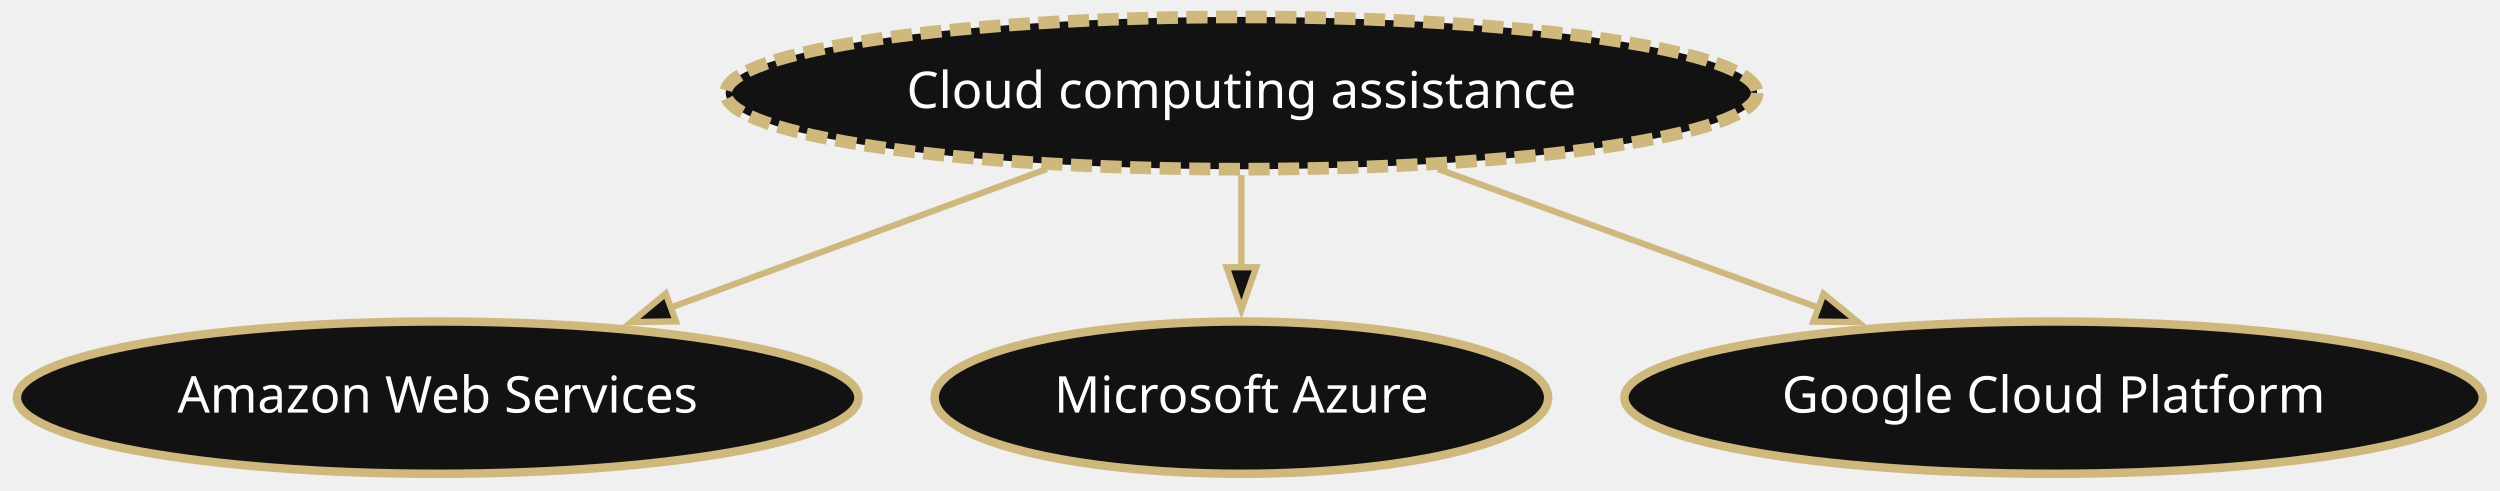
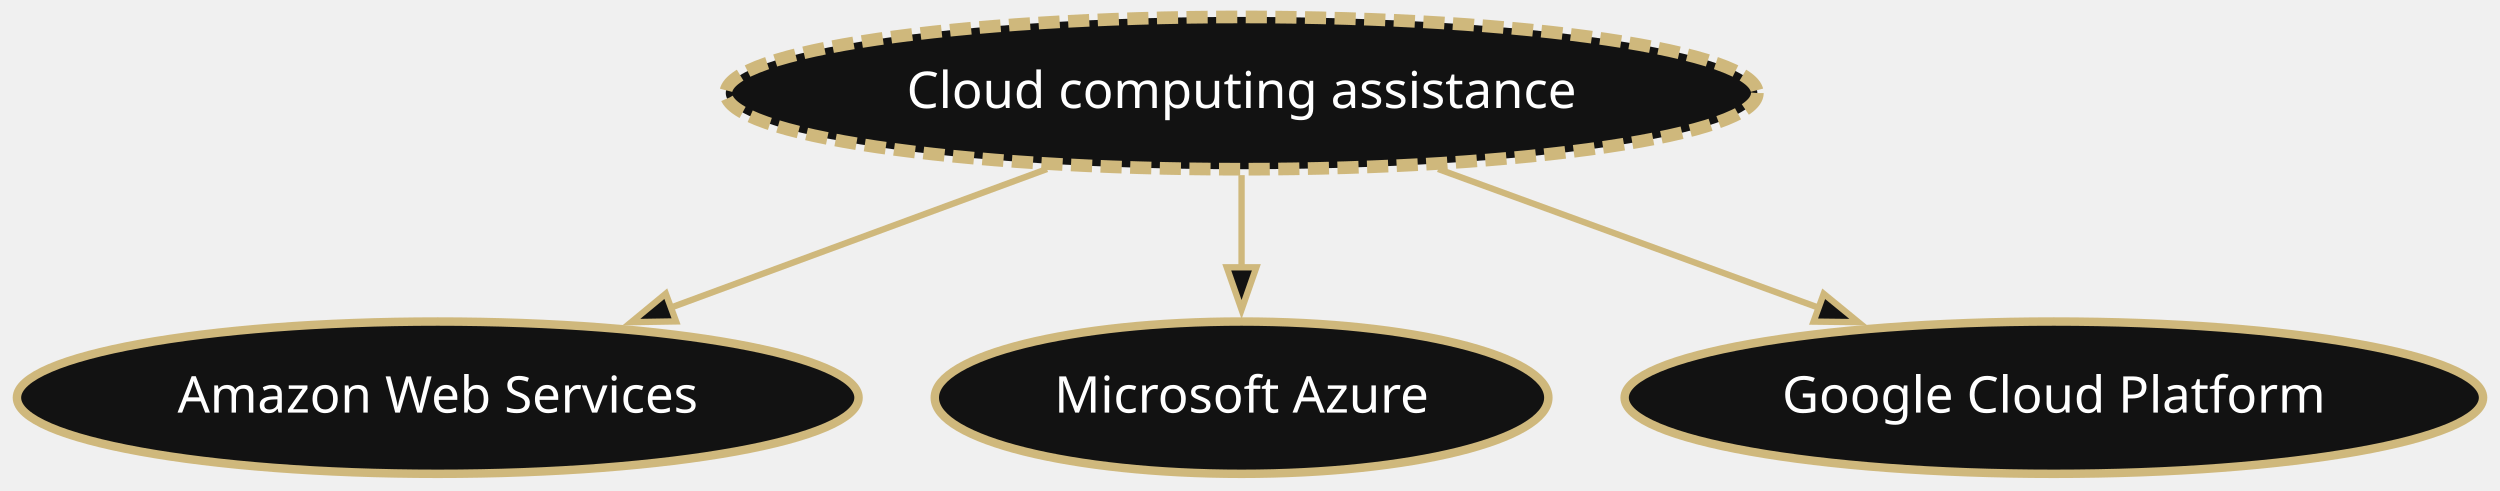
- <svg xmlns="http://www.w3.org/2000/svg" xmlns:xlink="http://www.w3.org/1999/xlink" width="100%" height="100%" viewBox="0.00 0.00 591.00 116.00">
+ <svg xmlns="http://www.w3.org/2000/svg" xmlns:xlink="http://www.w3.org/1999/xlink" width="100%" height="100%" viewBox="0.00 0.00 590.93 116.00">
  <g id="doc-flowchart" class="graph" transform="scale(1 1) rotate(0) translate(4 112)">
    <g id="doc-flowchart_node1" class="node">
      <ellipse fill="#121212" stroke="#cfb87c" stroke-width="3" stroke-dasharray="5,2" cx="289.47" cy="-90" rx="121.92" ry="18" />
-       <text xml:space="preserve" text-anchor="middle" x="289.47" y="-86.47" font-family="Verdana" font-size="12.00" fill="white">Cloud computing assistance</text>
+       <text text-anchor="middle" x="289.47" y="-86.47" font-family="Verdana" font-size="12.00" fill="white">Cloud computing assistance</text>
    </g>
    <g id="clickable" class="node">
      <g id="a_clickable">
        <a xlink:href="../cloud/aws/index.html" target="_blank">
          <ellipse fill="#121212" stroke="#cfb87c" stroke-width="2" cx="99.47" cy="-18" rx="99.47" ry="18" />
-           <text xml:space="preserve" text-anchor="middle" x="99.47" y="-14.47" font-family="Verdana" font-size="12.00" fill="white">Amazon Web Services</text>
+           <text text-anchor="middle" x="99.47" y="-14.47" font-family="Verdana" font-size="12.00" fill="white">Amazon Web Services</text>
        </a>
      </g>
    </g>
    <g id="doc-flowchart_edge1" class="edge">
      <path fill="none" stroke="#cfb87c" stroke-width="1.5" d="M243.47,-72.05C216.64,-62.17 182.62,-49.64 154.39,-39.23" />
      <polygon fill="#121212" stroke="#cfb87c" stroke-width="1.5" points="155.8,-36.03 145.21,-35.85 153.38,-42.59 155.8,-36.03" />
    </g>
    <g id="clickable" class="node">
      <g id="a_clickable">
        <a xlink:href="../cloud/azure/index.html" target="_blank">
          <ellipse fill="#121212" stroke="#cfb87c" stroke-width="2" cx="289.47" cy="-18" rx="72.52" ry="18" />
-           <text xml:space="preserve" text-anchor="middle" x="289.47" y="-14.47" font-family="Verdana" font-size="12.00" fill="white">Microsoft Azure</text>
+           <text text-anchor="middle" x="289.47" y="-14.47" font-family="Verdana" font-size="12.00" fill="white">Microsoft Azure</text>
        </a>
      </g>
    </g>
    <g id="doc-flowchart_edge2" class="edge">
      <path fill="none" stroke="#cfb87c" stroke-width="1.5" d="M289.47,-70.61C289.47,-63.86 289.47,-56.04 289.47,-48.56" />
      <polygon fill="#121212" stroke="#cfb87c" stroke-width="1.5" points="292.97,-48.82 289.47,-38.82 285.97,-48.82 292.97,-48.82" />
    </g>
    <g id="clickable" class="node">
      <g id="a_clickable">
        <a xlink:href="../cloud/gcp/index.html" target="_blank">
          <ellipse fill="#121212" stroke="#cfb87c" stroke-width="2" cx="481.47" cy="-18" rx="101.46" ry="18" />
-           <text xml:space="preserve" text-anchor="middle" x="481.47" y="-14.47" font-family="Verdana" font-size="12.00" fill="white">Google Cloud Platform</text>
+           <text text-anchor="middle" x="481.47" y="-14.47" font-family="Verdana" font-size="12.00" fill="white">Google Cloud Platform</text>
        </a>
      </g>
    </g>
    <g id="doc-flowchart_edge3" class="edge">
      <path fill="none" stroke="#cfb87c" stroke-width="1.5" d="M335.94,-72.05C363.06,-62.17 397.44,-49.64 425.97,-39.23" />
      <polygon fill="#121212" stroke="#cfb87c" stroke-width="1.5" points="427.07,-42.56 435.26,-35.85 424.67,-35.98 427.07,-42.56" />
    </g>
  </g>
</svg>
